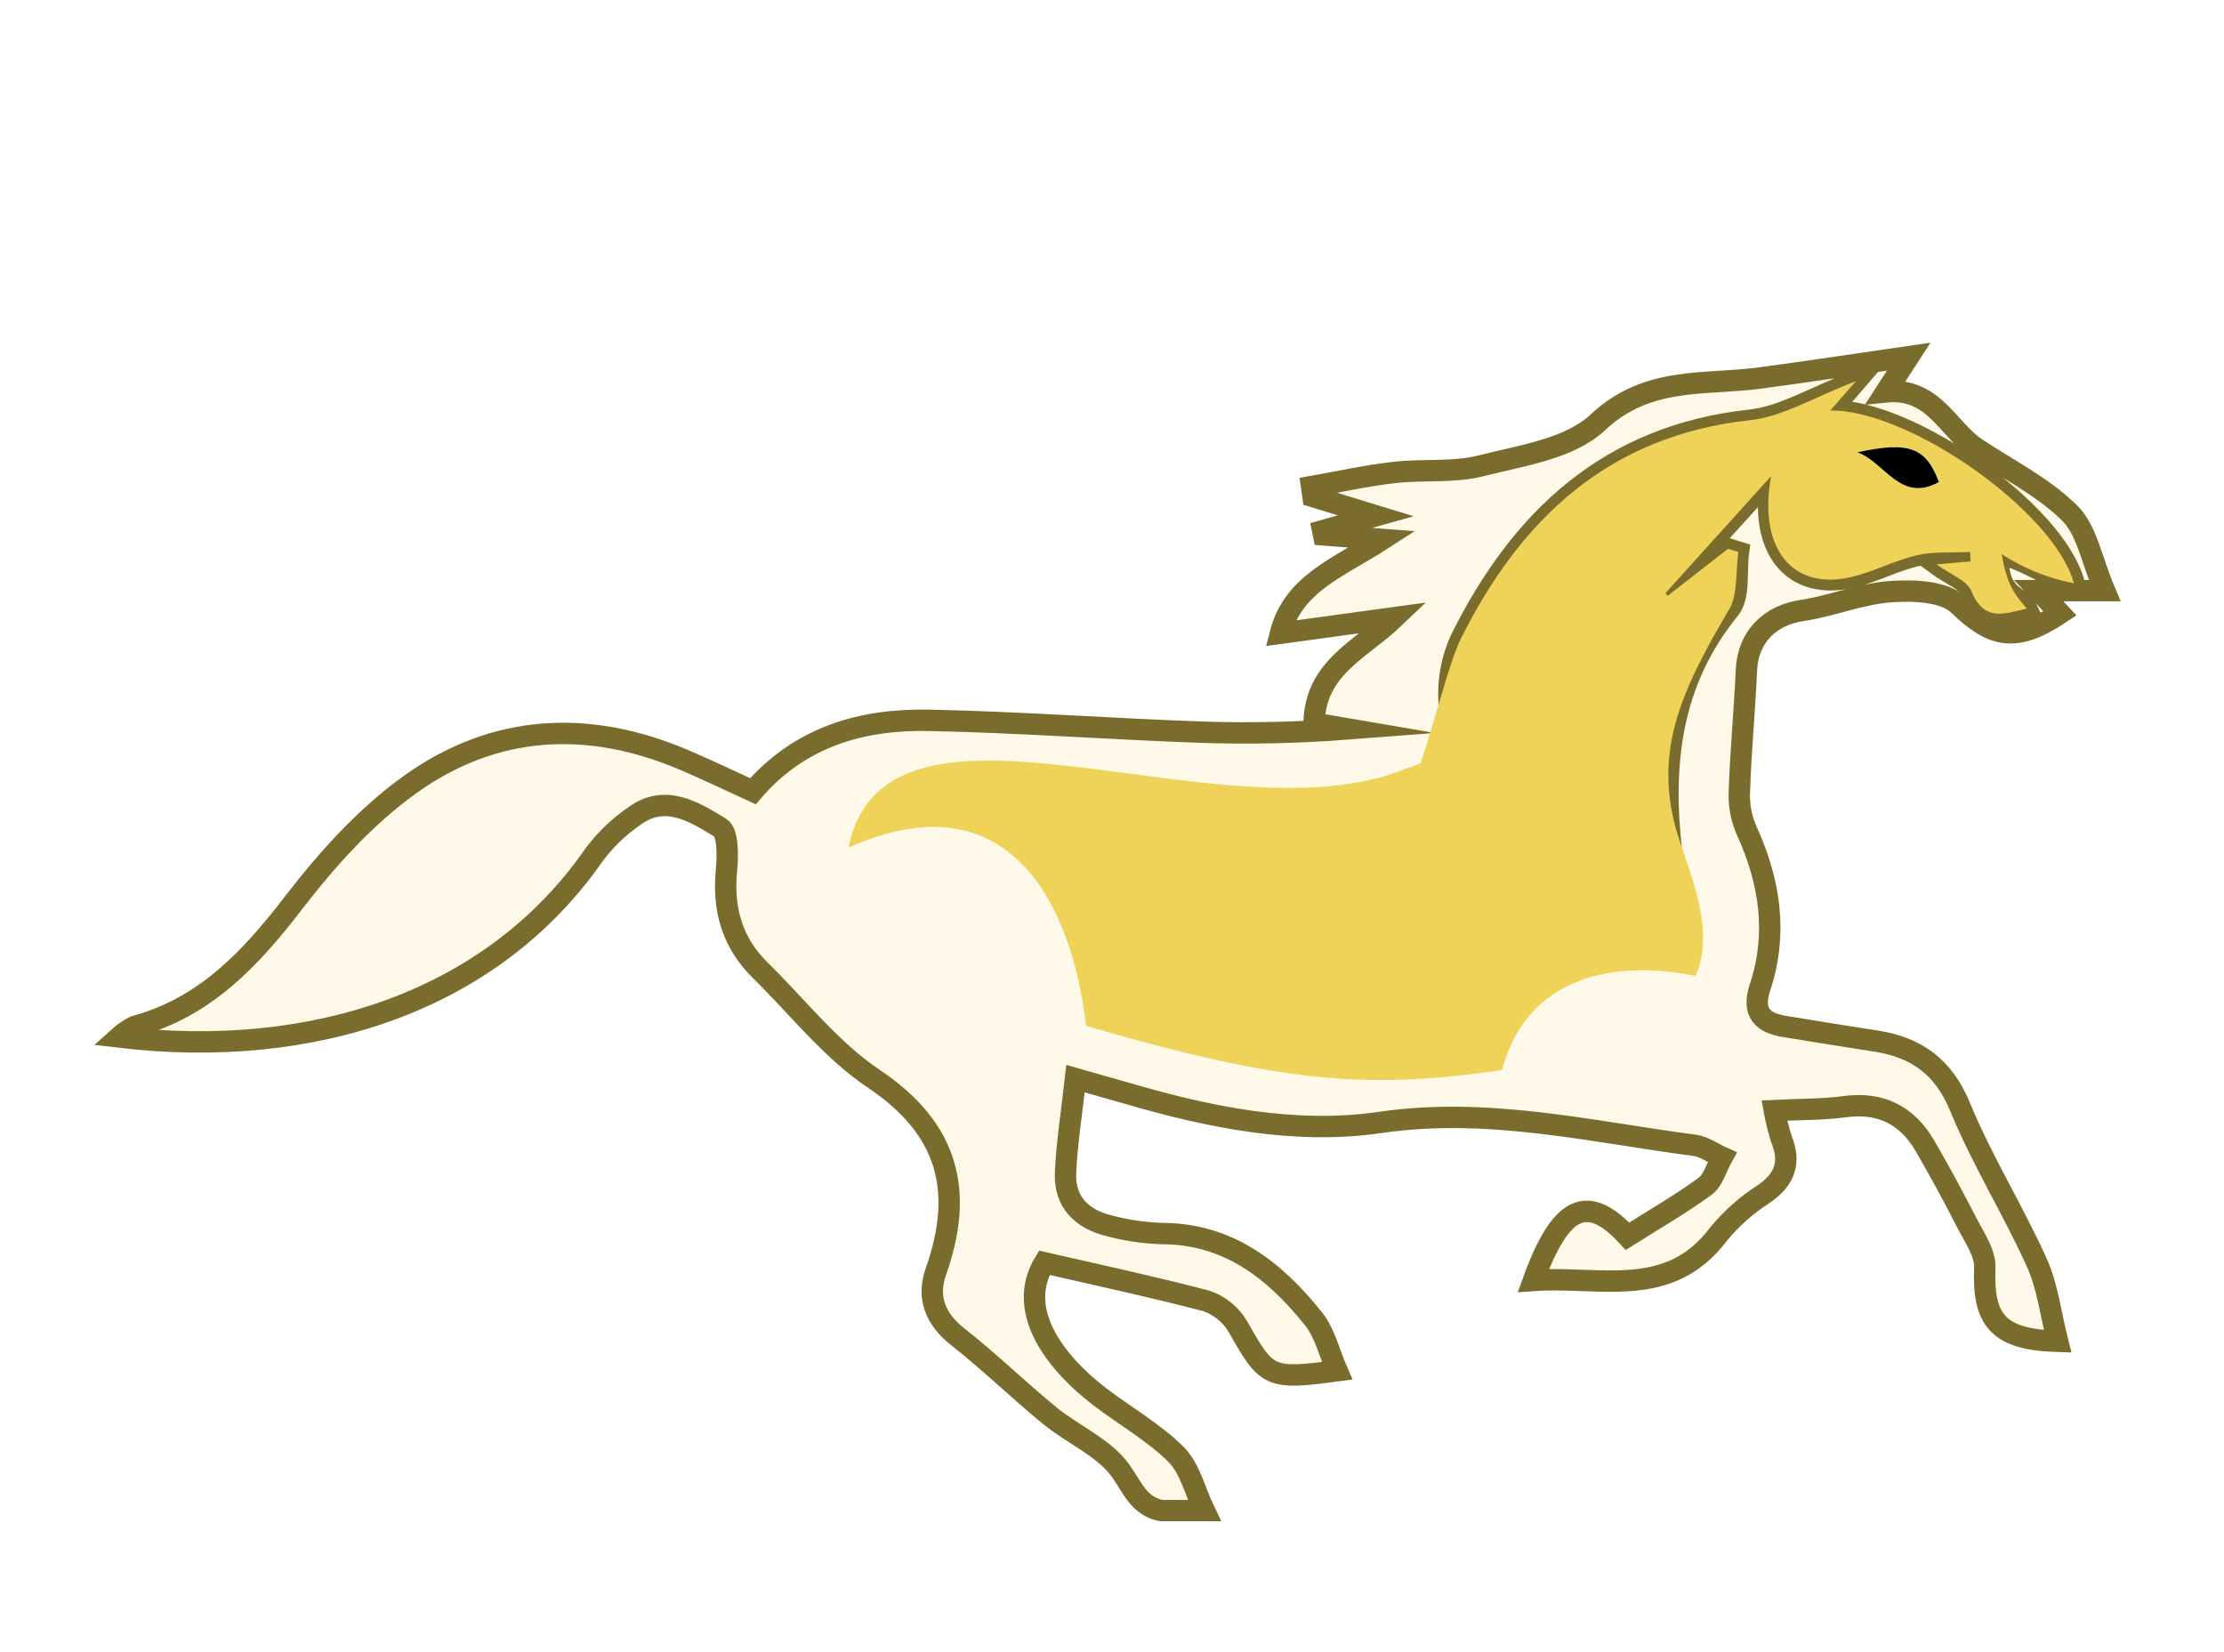
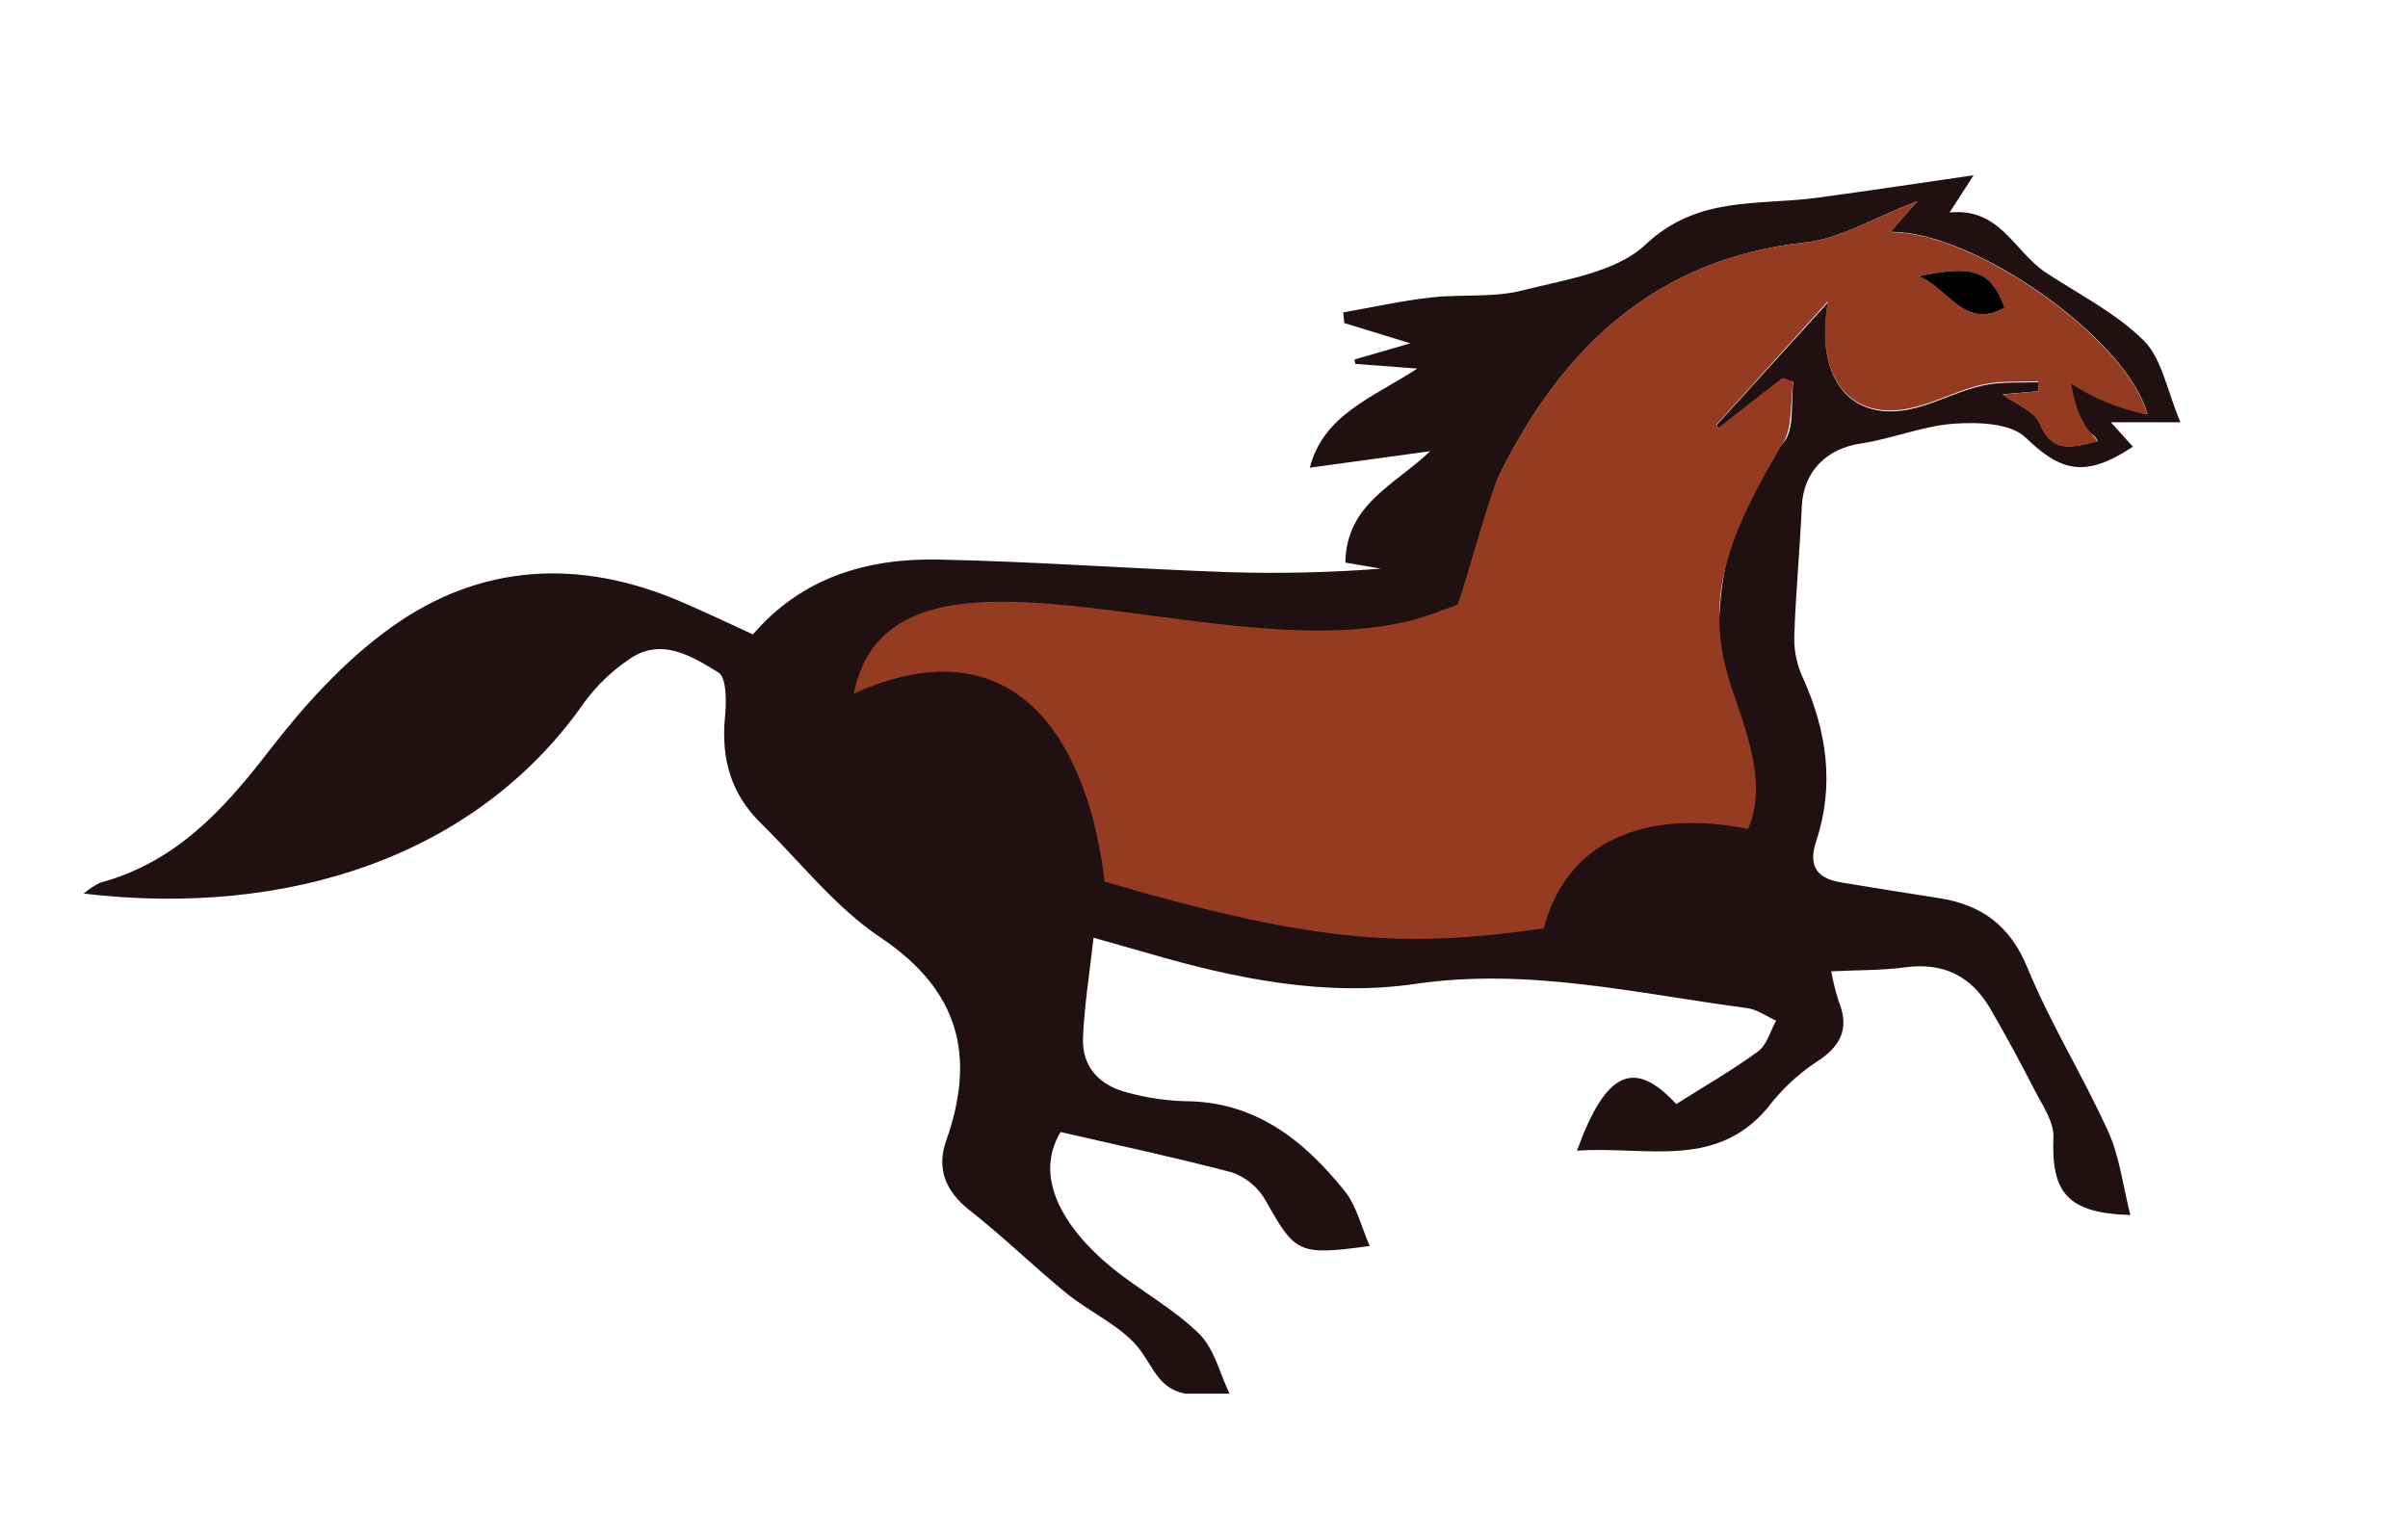
- <svg xmlns="http://www.w3.org/2000/svg" id="Layer_1" data-name="Layer 1" viewBox="0 0 312 231.71">
+ <svg xmlns="http://www.w3.org/2000/svg" id="Layer_1" data-name="Layer 1" viewBox="0 0 320 204.31">
  <defs>
-     <style>.cls-1{fill:#fff9ea;stroke:#7a6c2d;stroke-miterlimit:10;stroke-width:3px;}.cls-2{fill:#efd358;}</style>
+     <style>.cls-1{fill:#201011;}.cls-2{fill:#943b21;}</style>
  </defs>
-   <path class="cls-1" d="M162.94,211.92c-3.24-.63-4.07-3.31-5.78-5.66-2.36-3.23-6.64-5-9.89-7.66-4.38-3.58-8.44-7.56-12.89-11.05-3.21-2.52-4.36-5.57-3.08-9.19,4-11.3,1.73-20-8.68-27-6-4-10.63-10-15.87-15.15-4-3.88-5.37-8.59-4.84-14.1,0.2-2,.25-5.33-0.87-6-3.57-2.17-7.65-4.8-12-1.66a24,24,0,0,0-5.73,5.51C69.09,140.43,44,148.72,16.7,145.49A10,10,0,0,1,18.88,144c9.92-2.67,16.3-9.55,22.35-17.41,4.7-6.11,10.09-12.08,16.31-16.54,11.82-8.47,25-9.17,38.43-3.44,3.19,1.36,6.32,2.86,9.66,4.39,6.53-7.61,15.23-10.14,24.67-9.95,12.79,0.26,25.57,1.22,38.36,1.67a188.59,188.59,0,0,0,20.43-.46l-4.74-.81c0.15-7.81,6.55-10.28,11.28-14.8l-16,2.19c1.8-7,8.21-9.24,14.29-13.17l-8.24-.63-0.12-.59L193,72.36l-8.8-2.7L184,68.26c3.93-.69,7.84-1.57,11.8-2s8.12,0.06,11.92-.9c5.7-1.45,12.5-2.4,16.44-6.11,6.94-6.53,14.92-5.17,22.73-6.22,7-.94,14-2,20.88-3l-3.2,4.95c6.73-.67,8.6,5.21,12.74,7.95,4.43,2.93,9.35,5.39,13.06,9.07,2.42,2.4,3.07,6.6,4.88,10.86h-9.25L289,86.06c-6.33,4.21-9.58,3.31-14.27-1.23-2-1.9-6.29-2.05-9.47-1.83-4.17.29-8.21,2-12.38,2.63-4.64.68-7.68,3.76-7.88,8.39-0.25,5.81-.83,11.6-1,17.4a12.19,12.19,0,0,0,1.1,5.25c3.22,7.1,4.29,14.35,1.81,21.84-1.16,3.52.32,5,3.47,5.49,4.26,0.72,8.54,1.38,12.81,2.05,5.68,0.89,9.48,3.61,11.81,9.29,3.07,7.47,7.4,14.4,10.73,21.77,1.52,3.35,1.95,7.2,2.93,11.07-8.36-.26-10.52-2.94-10.22-10.38,0.08-2-1.45-4.19-2.47-6.17-1.89-3.68-3.85-7.33-5.94-10.91-2.52-4.31-6.24-6.16-11.32-5.46-3.1.42-6.26,0.35-9.8,0.53a32.17,32.17,0,0,0,1,4c1.34,3.29.5,5.66-2.45,7.7a27,27,0,0,0-6.34,5.6c-7,9.34-16.67,5.86-26,6.54,3.87-10.68,7.64-12.21,13.2-6.2,3.65-2.31,7.4-4.46,10.87-7,1.17-.85,1.62-2.69,2.4-4.08-1.29-.58-2.54-1.51-3.89-1.68-14.61-1.92-29-5.41-44.05-3.21-11.94,1.74-23.88-.68-35.49-4.07-2.21-.64-4.43-1.26-7.28-2.07-0.52,4.7-1.21,8.94-1.4,13.21-0.18,4.07,2.28,6.5,6.09,7.42a32.55,32.55,0,0,0,7.39,1.1c9.38,0,15.89,5.18,21.34,12,1.58,2,2.17,4.72,3.28,7.25-9.51,1.27-9.86,1-13.86-6.1a8.3,8.3,0,0,0-4.48-3.7c-7.63-2-15.38-3.66-22.74-5.35-4.1,6.8,1.7,14.14,7.73,18.75,3.56,2.73,7.59,5,10.72,8.1,2,2,2.71,5.24,4,7.92h-6ZM260.37,53.47c-5.87,2.24-10.24,5-14.85,5.48-19.85,2.16-32.22,13.9-40.6,30.75a18.39,18.39,0,0,0-1.35,11c2.93,14.93,13.61,23.9,25.83,31.32,0.78,0.47,3.75-.74,3.95-1.58,0.8-3.48,1.58-7.19,1.17-10.68-1.46-12.49-.23-24.07,8.11-34.31,1.47-1.81.89-5.3,1.25-8L242.42,77l-8.5,6.62-0.25-.43L248.5,66.83C246.63,77.16,251.65,83,260,80.92c3.05-.77,5.92-2.32,9-3,2.39-.55,5-0.34,7.44-0.46l0.06,1.33-4.78.41c1.94,1.42,4.26,2.24,4.89,3.75,1.8,4.32,4.53,3.21,7.77,2.46-0.84-1.83-4.43-1.65-4-7.75,3.32,0.56,7.68,3.7,10.59,4.18-2.65-10-23.08-24.38-34.16-24.23Z" />
-   <path class="cls-2" d="M260.37,53.47l-3.6,4.12c11.08-.15,31.51,14.24,34.16,24.23a28.24,28.24,0,0,1-10.12-4.09c0.84,5.09,2.47,6.28,3.52,7.65-3.24.75-6,1.87-7.77-2.46-0.63-1.52-2.95-2.33-4.89-3.75l4.78-.41-0.06-1.33c-2.49.13-5.05-.09-7.44,0.46-3.06.7-5.93,2.25-9,3-8.34,2.11-13.37-3.77-11.49-14.09L233.67,83.18l0.25,0.43,8.5-6.62,1.44,0.44c-0.37,2.71-.07,6-1.25,8-7,11.84-10.94,20.54-7,32.48,1.94,5.85,4.92,13,2.25,19-11.33-2.33-23.67,0-27.14,13.21-17.86,2.52-29.36,2.29-58.36-6.21-2-17.33-11-35-33.33-25,5.33-26.13,52.72-.52,78.17-11.08a17.34,17.34,0,0,0,2.08-.75c1.57-4.44,4.05-14.24,5.61-17.38,8.38-16.85,20.76-28.6,40.6-30.75C250.13,58.45,254.49,55.71,260.37,53.47ZM272,67.62c-1.77-4.86-4.15-5.75-11.42-4.17C264.41,64.87,266.56,70.62,272,67.62Z" />
-   <path d="M272,67.62c-5.39,3-7.55-2.75-11.42-4.17C267.81,61.88,270.19,62.76,272,67.62Z" />
+   <path class="cls-1" d="M157.37,185.19c-3.24-.63-4.07-3.31-5.78-5.66-2.36-3.23-6.64-5-9.89-7.66-4.38-3.58-8.44-7.56-12.89-11.05-3.21-2.52-4.36-5.57-3.08-9.19,4-11.3,1.73-20-8.68-27-6-4-10.63-10-15.87-15.15-4-3.88-5.37-8.59-4.84-14.1,0.2-2,.25-5.33-0.87-6-3.57-2.17-7.65-4.8-12-1.66a24,24,0,0,0-5.73,5.51C63.52,113.7,38.46,122,11.12,118.77a10,10,0,0,1,2.19-1.45c9.92-2.67,16.3-9.55,22.35-17.41C40.37,93.8,45.76,87.82,52,83.37,63.79,74.9,77,74.2,90.4,79.93c3.19,1.36,6.32,2.86,9.66,4.39,6.53-7.61,15.23-10.14,24.67-9.95,12.79,0.26,25.57,1.22,38.36,1.67a188.59,188.59,0,0,0,20.43-.46l-4.74-.81c0.15-7.81,6.55-10.28,11.28-14.8l-16,2.19c1.8-7,8.21-9.24,14.29-13.17l-8.24-.63L180,47.78l7.43-2.15-8.8-2.7-0.12-1.41c3.93-.69,7.84-1.57,11.8-2s8.12,0.06,11.92-.9c5.7-1.45,12.5-2.4,16.44-6.11,6.94-6.53,14.92-5.17,22.73-6.22,7-.94,14-2,20.88-3l-3.2,4.95c6.73-.67,8.6,5.21,12.74,7.95,4.43,2.93,9.35,5.39,13.06,9.07,2.42,2.4,3.07,6.6,4.88,10.86h-9.25l2.93,3.25c-6.33,4.21-9.58,3.31-14.27-1.23-2-1.9-6.29-2.05-9.47-1.83-4.17.29-8.21,2-12.38,2.63-4.64.68-7.68,3.76-7.88,8.39-0.25,5.81-.83,11.6-1,17.4a12.19,12.19,0,0,0,1.1,5.25c3.22,7.1,4.29,14.35,1.81,21.84-1.16,3.52.32,5,3.47,5.49,4.26,0.72,8.54,1.38,12.81,2.05,5.68,0.89,9.48,3.61,11.81,9.29,3.07,7.47,7.4,14.4,10.73,21.77,1.52,3.35,1.95,7.2,2.93,11.07-8.36-.26-10.52-2.94-10.22-10.38,0.08-2-1.45-4.19-2.47-6.17-1.89-3.68-3.85-7.33-5.94-10.91-2.52-4.31-6.24-6.16-11.32-5.46-3.1.42-6.26,0.35-9.8,0.53a32.17,32.17,0,0,0,1,4c1.34,3.29.5,5.66-2.45,7.7a27,27,0,0,0-6.34,5.6c-7,9.34-16.67,5.86-26,6.54,3.87-10.68,7.64-12.21,13.2-6.2,3.65-2.31,7.4-4.46,10.87-7,1.17-.85,1.62-2.69,2.4-4.08-1.29-.58-2.54-1.51-3.89-1.68-14.61-1.92-29-5.41-44.05-3.21-11.94,1.74-23.88-.68-35.49-4.07-2.21-.64-4.43-1.26-7.28-2.07-0.52,4.7-1.21,8.94-1.4,13.21-0.18,4.07,2.28,6.5,6.09,7.42a32.55,32.55,0,0,0,7.39,1.1c9.38,0,15.89,5.18,21.34,12,1.58,2,2.17,4.72,3.28,7.25-9.51,1.27-9.86,1-13.86-6.1a8.3,8.3,0,0,0-4.48-3.7c-7.63-2-15.38-3.66-22.74-5.35-4.1,6.8,1.7,14.14,7.73,18.75,3.56,2.73,7.59,5,10.72,8.1,2,2,2.71,5.24,4,7.92h-6ZM254.79,26.74c-5.87,2.24-10.24,5-14.85,5.48-19.85,2.16-32.22,13.9-40.6,30.75A18.39,18.39,0,0,0,198,74c2.93,14.93,13.61,23.9,25.83,31.32,0.78,0.47,3.75-.74,3.95-1.58,0.8-3.48,1.58-7.19,1.17-10.68-1.46-12.49-.23-24.07,8.11-34.31,1.47-1.81.89-5.3,1.25-8l-1.44-.44-8.5,6.62-0.25-.43,14.83-16.34c-1.88,10.32,3.14,16.2,11.49,14.09,3.05-.77,5.92-2.32,9-3,2.39-.55,5-0.34,7.44-0.46L270.9,52l-4.78.41c1.94,1.42,4.26,2.24,4.89,3.75,1.8,4.32,4.53,3.21,7.77,2.46-0.84-1.83-4.43-1.65-4-7.75,3.32,0.56,7.68,3.7,10.59,4.18-2.65-10-23.08-24.38-34.16-24.23Z" />
+   <path class="cls-2" d="M254.79,26.74l-3.6,4.12c11.08-.15,31.51,14.24,34.16,24.23A28.24,28.24,0,0,1,275.24,51c0.84,5.09,2.47,6.28,3.52,7.65-3.24.75-6,1.87-7.77-2.46-0.63-1.52-2.95-2.33-4.89-3.75L270.9,52l-0.06-1.33c-2.49.13-5.05-.09-7.44,0.46-3.06.7-5.93,2.25-9,3-8.34,2.11-13.37-3.77-11.49-14.09L228.1,56.45l0.25,0.43,8.5-6.62,1.44,0.44c-0.37,2.71-.07,6-1.25,8-7,11.84-10.94,20.54-7,32.48,1.94,5.85,4.92,13,2.25,19-11.33-2.33-23.67,0-27.14,13.21-17.86,2.52-29.36,2.29-58.36-6.21-2-17.33-11-35-33.33-25,5.33-26.13,52.72-.52,78.17-11.08a17.34,17.34,0,0,0,2.08-.75c1.57-4.44,4.05-14.24,5.61-17.38,8.38-16.85,20.76-28.6,40.6-30.75C244.55,31.72,248.92,29,254.79,26.74ZM266.38,40.9c-1.77-4.86-4.15-5.75-11.42-4.17C258.83,38.15,261,43.89,266.38,40.9Z" />
+   <path d="M266.38,40.9c-5.39,3-7.55-2.75-11.42-4.17C262.23,35.15,264.62,36,266.38,40.9Z" />
</svg>
